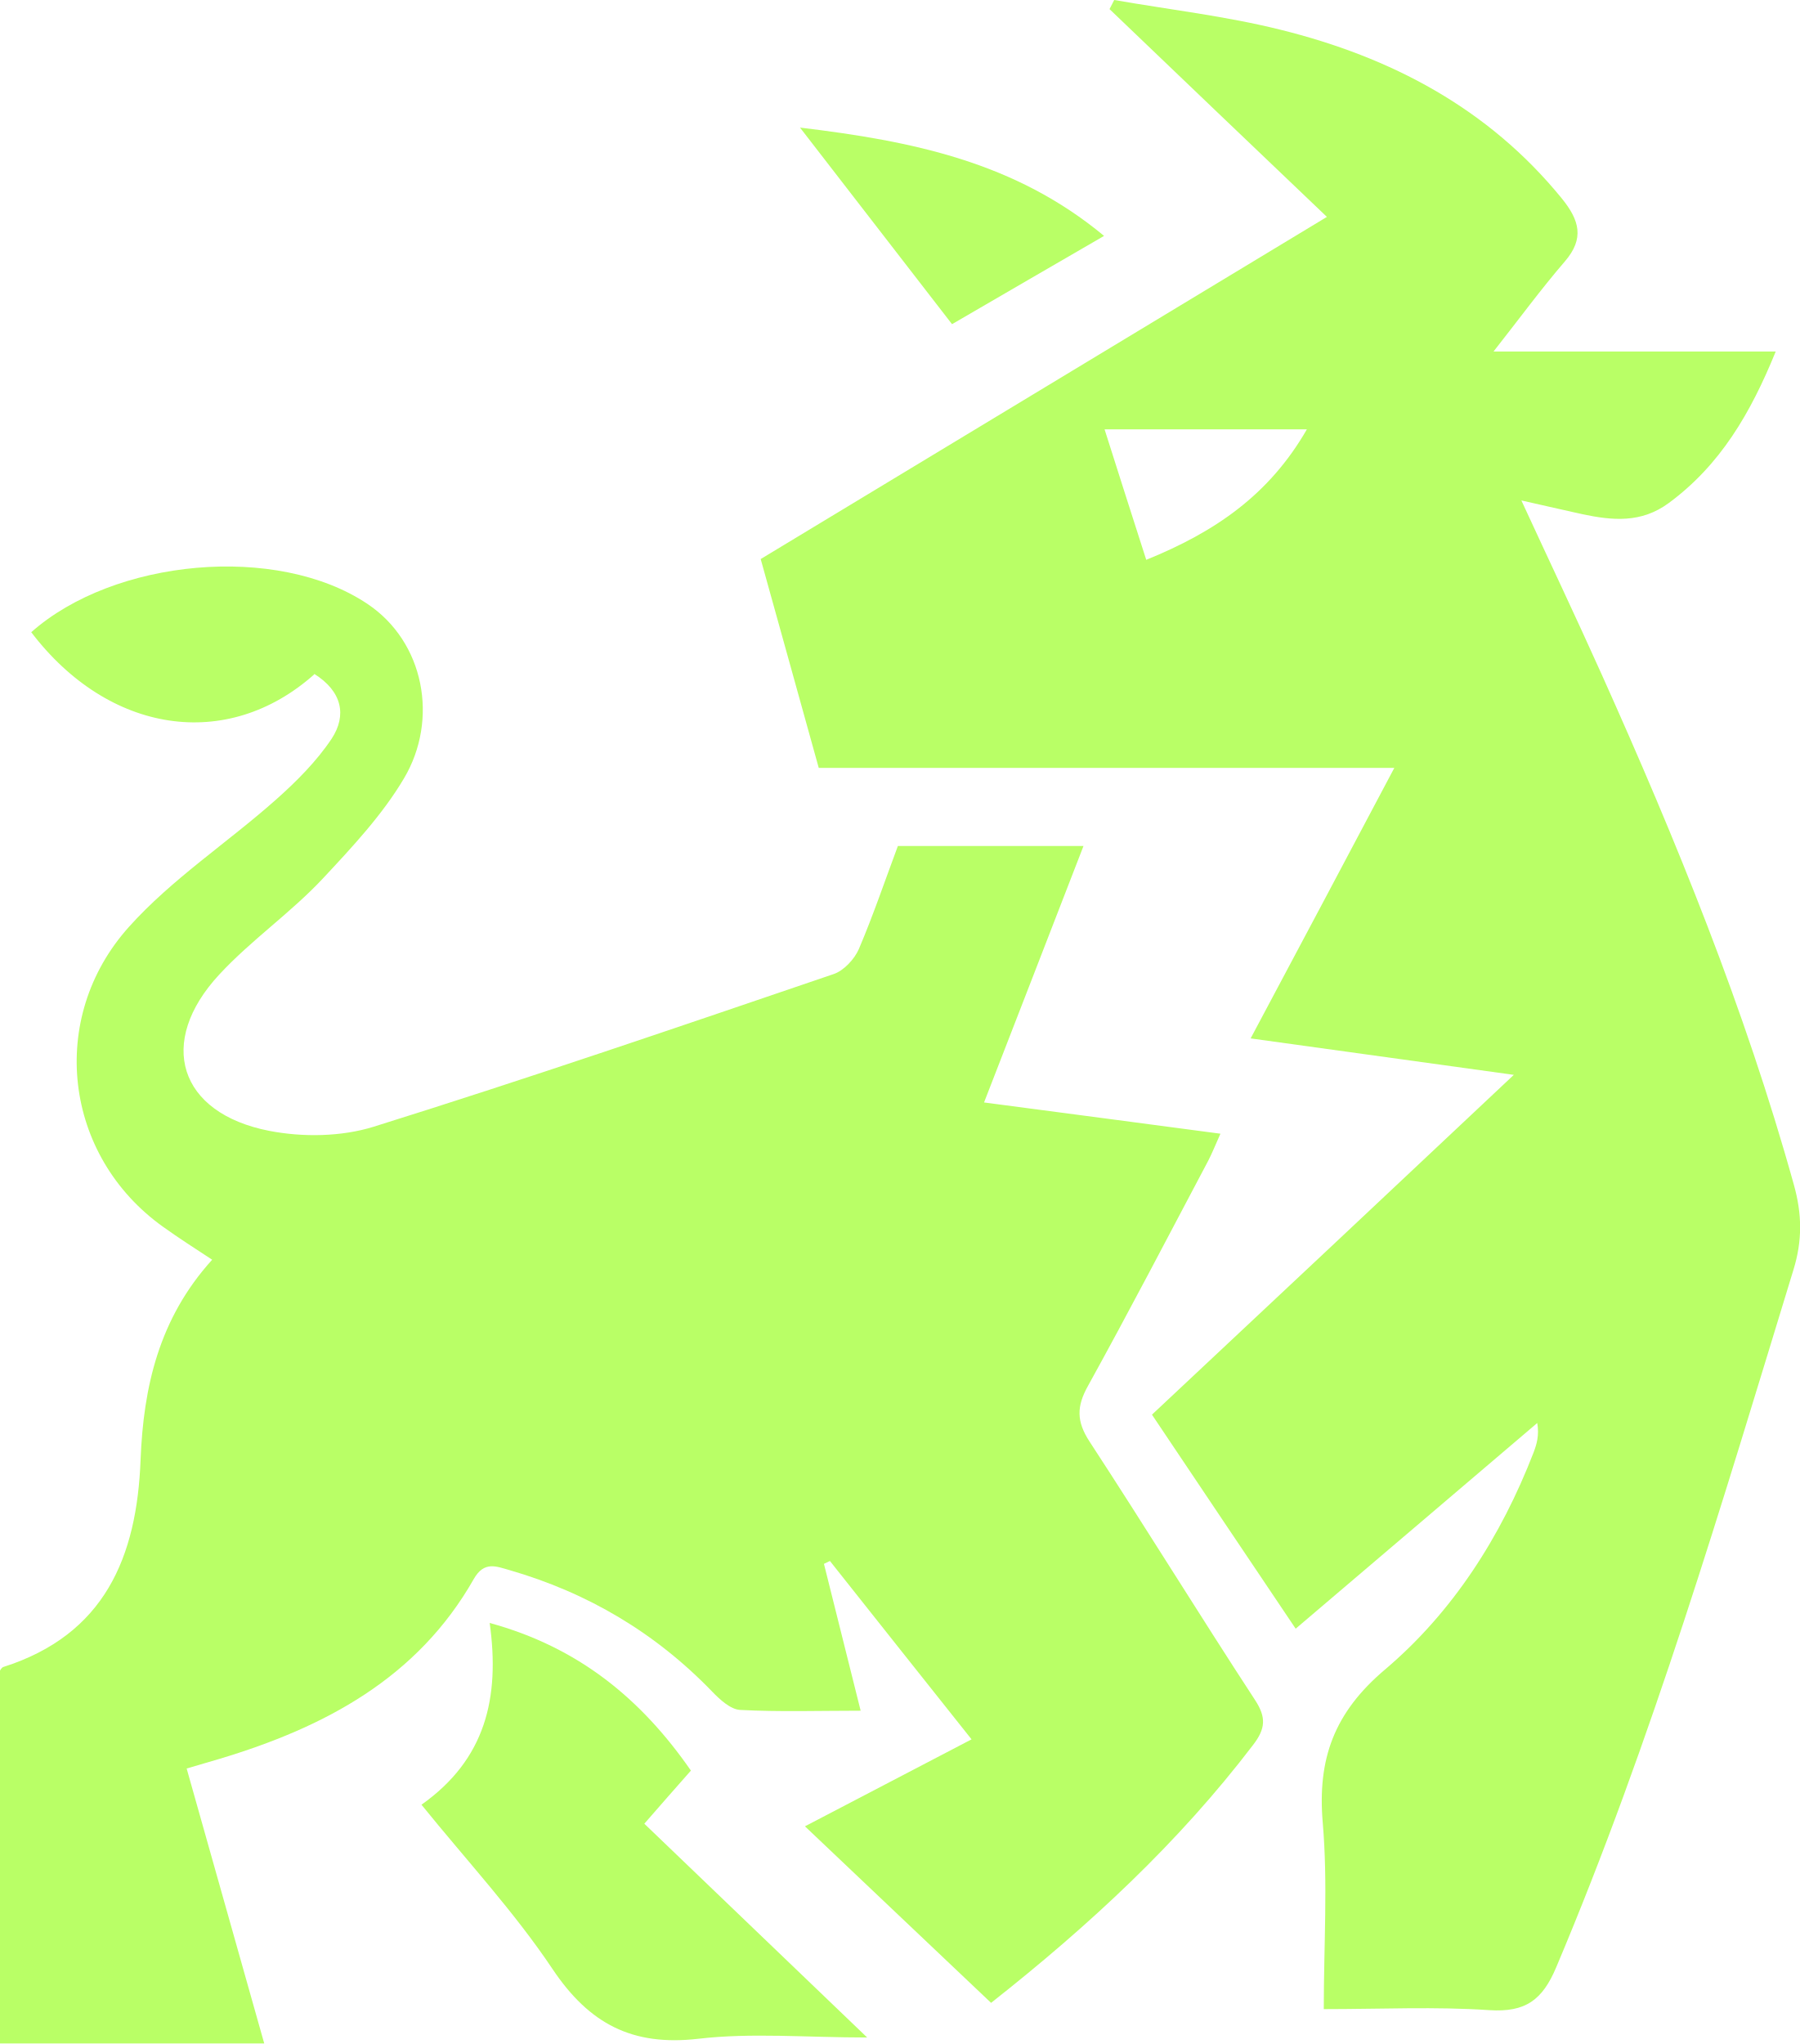
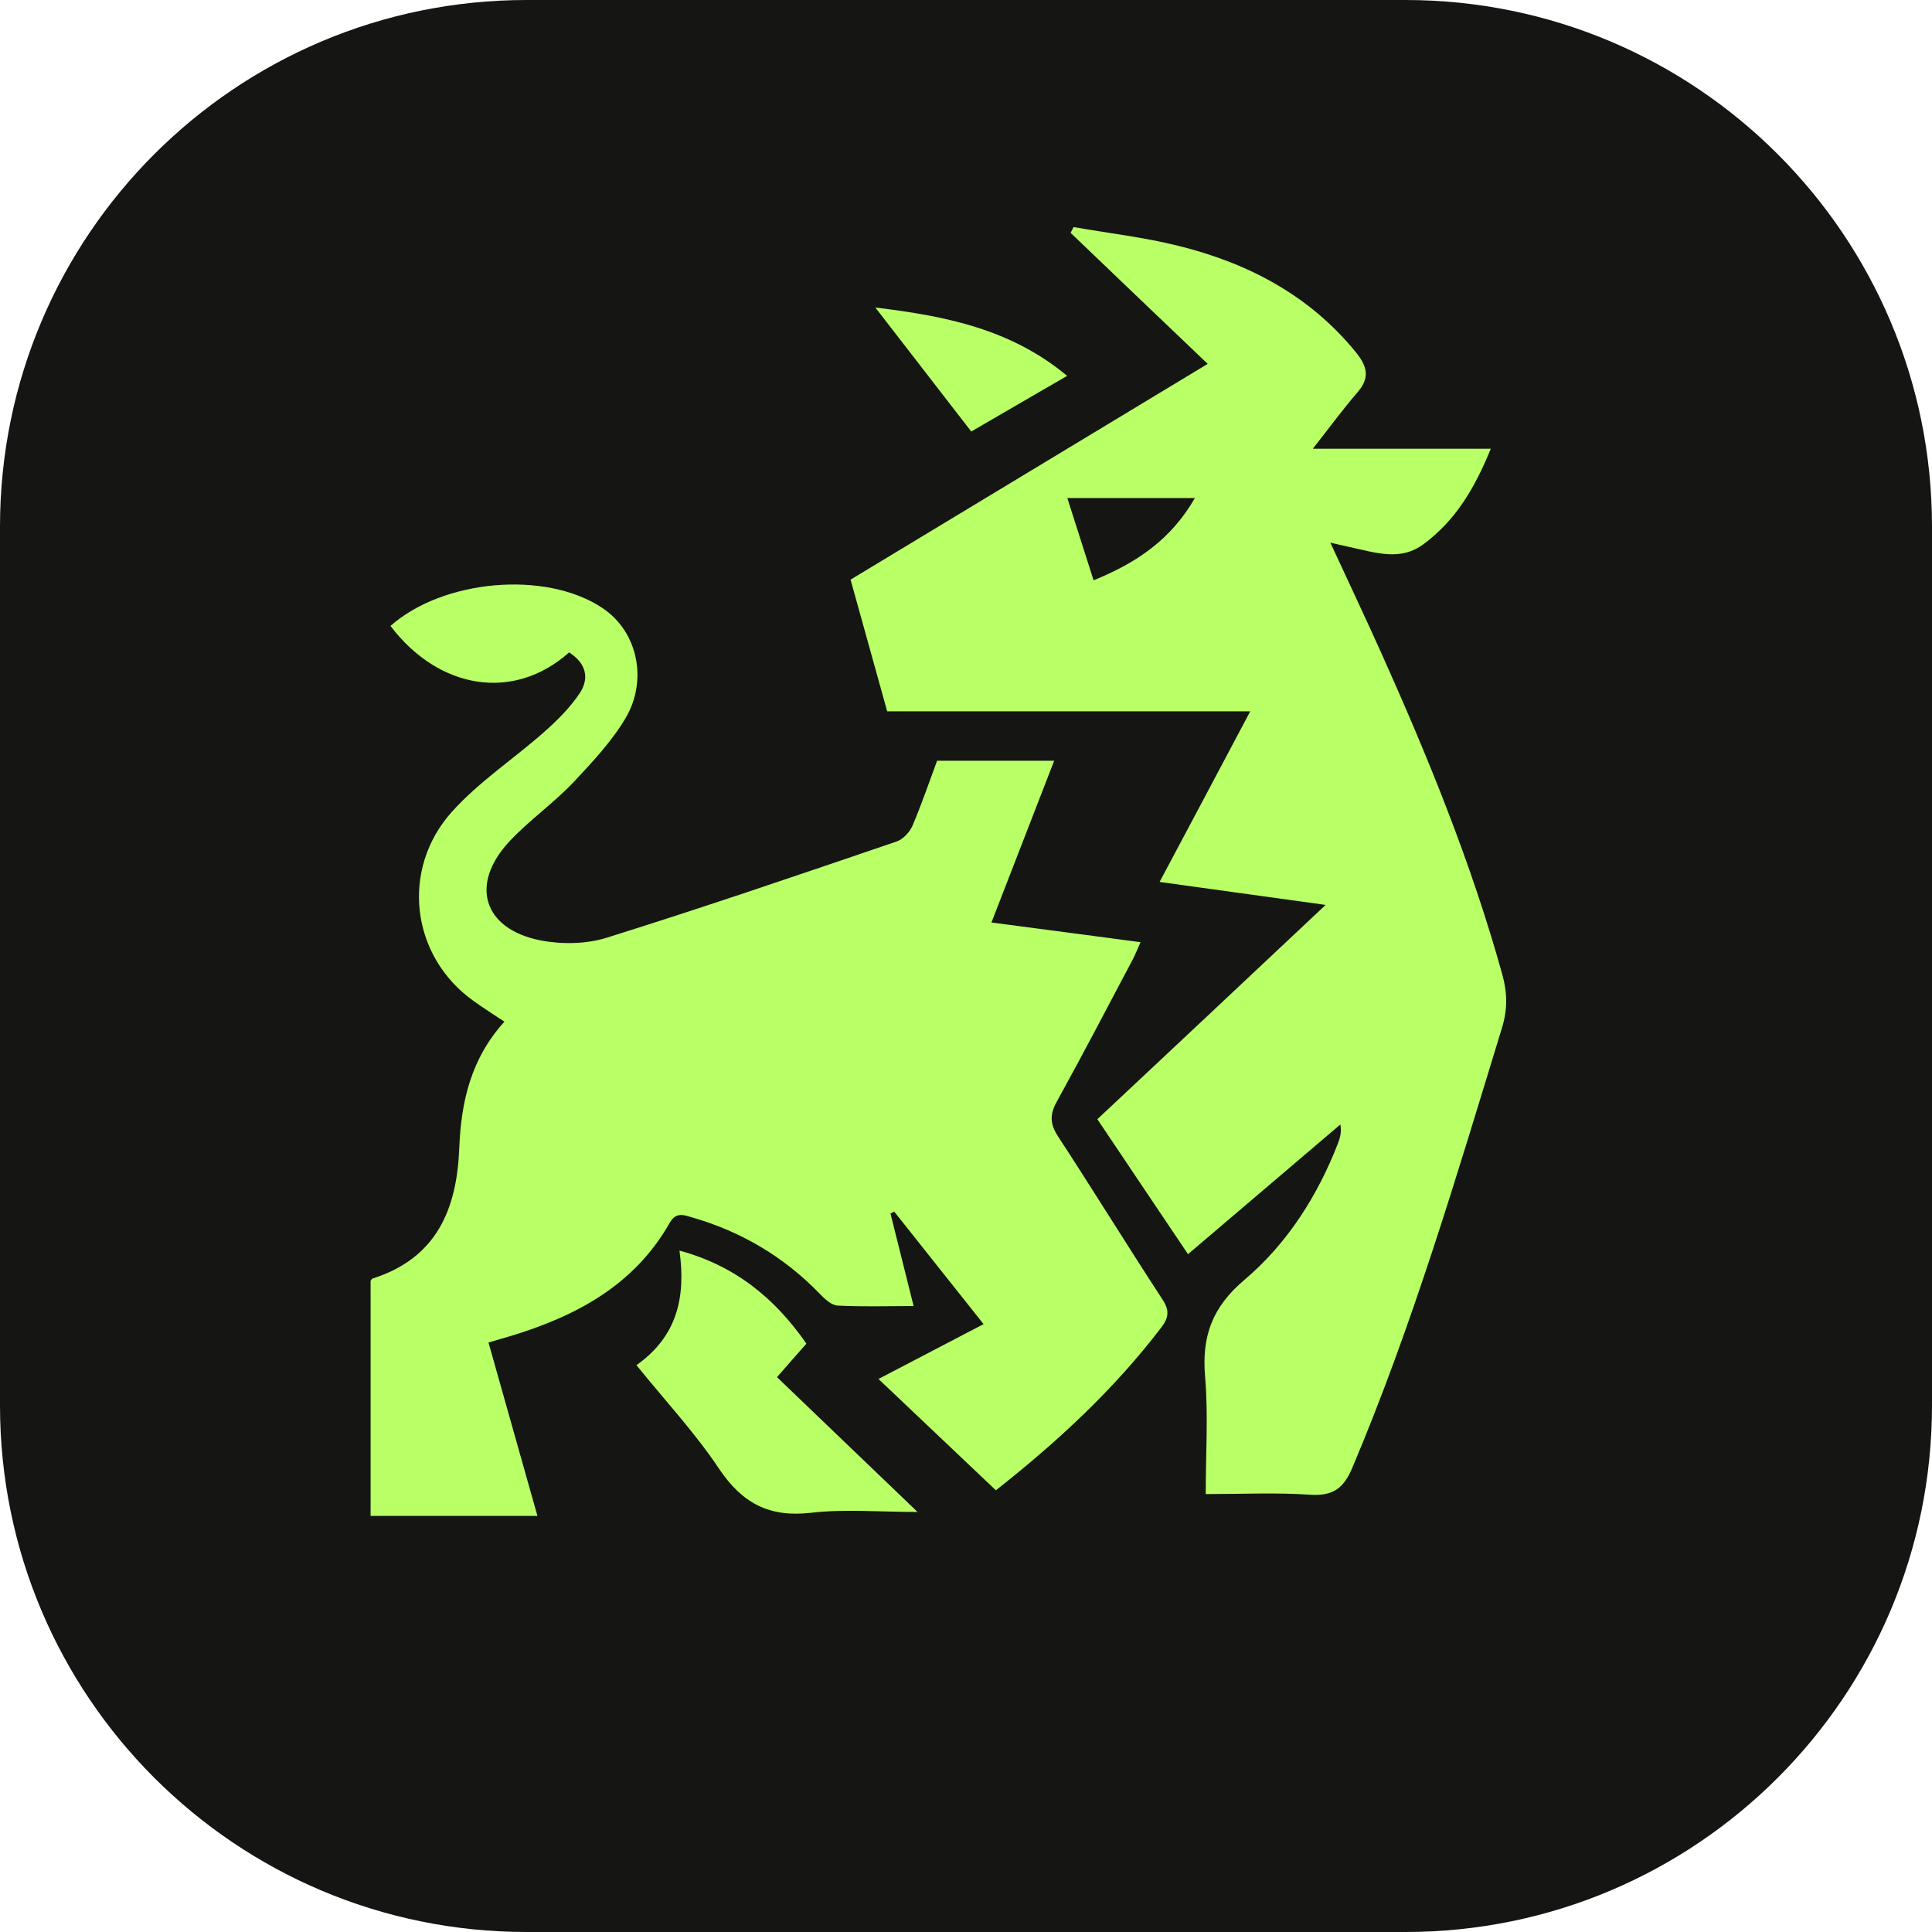
- <svg xmlns="http://www.w3.org/2000/svg" id="Layer_2" data-name="Layer 2" viewBox="0 0 69.14 78.5">
+ <svg xmlns="http://www.w3.org/2000/svg" id="Layer_2" data-name="Layer 2" viewBox="0 0 117.66 117.66">
  <defs>
    <style>
      .cls-1 {
+         fill: #151613;
+       }
+ 
+       .cls-2 {
        fill: #b9ff66;
      }
    </style>
  </defs>
  <g id="Layer_1-2" data-name="Layer 1">
+     <rect class="cls-1" width="117.66" height="117.66" rx="32.07" ry="32.07" />
    <g>
-       <path class="cls-1" d="M50.97,8.33c-2.88-2.75-5.62-5.36-8.35-7.98l.18-.35c2.13.37,4.29.62,6.38,1.14,4.24,1.05,7.99,3.01,10.82,6.49.67.83.87,1.53.11,2.41-.93,1.08-1.77,2.23-2.74,3.46h10.84c-.97,2.38-2.13,4.36-4.11,5.82-1.06.78-2.16.67-3.31.43-.73-.16-1.45-.33-2.35-.53,1.08,2.34,2.1,4.49,3.08,6.67,2.87,6.39,5.51,12.86,7.39,19.62.31,1.11.33,2.13-.02,3.26-2.76,9.02-5.43,18.07-9.11,26.78-.53,1.26-1.18,1.74-2.57,1.65-2.06-.14-4.14-.04-6.36-.04,0-2.47.16-4.83-.04-7.16-.21-2.45.44-4.23,2.39-5.88,2.61-2.21,4.46-5.11,5.71-8.34.12-.32.22-.65.14-1.13-3.06,2.6-6.11,5.21-9.28,7.9-1.84-2.74-3.66-5.44-5.52-8.22,4.6-4.31,9.14-8.57,13.9-13.05-3.48-.48-6.71-.93-10.11-1.4,1.85-3.47,3.64-6.84,5.52-10.39h-22.11c-1.17-4.22-1.06-3.81-2.23-8.02,7.23-4.37,14.42-8.71,21.75-13.14ZM44.03,21.5c2.64-1.07,4.72-2.49,6.17-5.01h-7.77c.54,1.7,1.04,3.27,1.6,5.01Z" />
-       <path class="cls-1" d="M12.07,25.9c-3.35,2.98-7.9,2.28-10.87-1.62,3.18-2.82,9.44-3.41,12.91-1.09,2.19,1.46,2.75,4.44,1.41,6.7-.82,1.39-1.98,2.63-3.1,3.83-1.24,1.33-2.77,2.38-4,3.71-2.41,2.6-1.56,5.32,1.92,6,1.29.25,2.77.23,4.02-.16,5.92-1.85,11.79-3.86,17.66-5.86.39-.13.8-.57.97-.96.55-1.29,1-2.62,1.5-3.96h7.13c-1.28,3.3-2.52,6.51-3.82,9.85,3.09.41,6.02.79,9.08,1.2-.18.4-.31.73-.47,1.04-1.53,2.89-3.04,5.79-4.62,8.65-.44.79-.44,1.36.06,2.13,2.15,3.29,4.21,6.64,6.36,9.93.44.67.4,1.11-.08,1.73-2.86,3.75-6.28,6.92-10.06,9.9-2.38-2.25-4.73-4.49-7.15-6.78,2.16-1.13,4.2-2.19,6.4-3.34-1.86-2.34-3.65-4.59-5.44-6.85l-.23.11c.46,1.84.92,3.67,1.41,5.64-1.6,0-3.12.05-4.63-.03-.37-.02-.78-.4-1.07-.7-2.18-2.26-4.78-3.8-7.79-4.67-.5-.14-.97-.36-1.37.34-2.17,3.82-5.74,5.7-9.77,6.91-.35.1-.71.21-1.26.37.99,3.5,1.97,6.97,2.98,10.56H0v-14.32s.06-.12.13-.14c3.89-1.24,5.13-4.22,5.27-7.96.11-2.78.7-5.42,2.75-7.68-.67-.44-1.28-.83-1.88-1.26-3.83-2.73-4.46-8.02-1.32-11.52,1.65-1.84,3.78-3.23,5.64-4.88.79-.7,1.57-1.48,2.15-2.35.59-.9.4-1.82-.67-2.49Z" />
-       <path class="cls-1" d="M16.19,69.31c2.46-1.74,3.02-4.1,2.62-6.98,3.4.93,5.81,2.9,7.73,5.67-.59.67-1.15,1.3-1.79,2.04,2.8,2.68,5.55,5.33,8.56,8.21-2.36,0-4.45-.19-6.49.05-2.53.29-4.18-.57-5.59-2.67-1.47-2.2-3.3-4.17-5.04-6.32Z" />
-       <path class="cls-1" d="M36.57,12.45c-1.91-2.47-3.8-4.91-5.84-7.55,4.33.52,8.26,1.32,11.68,4.16-2.01,1.16-3.89,2.26-5.84,3.39Z" />
+       <path class="cls-2" d="M73.55,22.16c-2.88-2.75-5.62-5.36-8.35-7.98l.18-.35c2.13.37,4.29.62,6.38,1.14,4.24,1.05,7.99,3.01,10.82,6.49.67.83.87,1.53.11,2.41-.93,1.08-1.77,2.23-2.74,3.46h10.84c-.97,2.38-2.13,4.36-4.11,5.82-1.06.78-2.16.67-3.31.43-.73-.16-1.45-.33-2.35-.53,1.08,2.34,2.1,4.49,3.08,6.67,2.87,6.39,5.51,12.86,7.39,19.62.31,1.11.33,2.13-.02,3.26-2.76,9.02-5.43,18.07-9.11,26.78-.53,1.26-1.18,1.74-2.57,1.65-2.06-.14-4.14-.04-6.36-.04,0-2.47.16-4.83-.04-7.16-.21-2.45.44-4.23,2.39-5.88,2.61-2.21,4.46-5.11,5.71-8.34.12-.32.22-.65.14-1.13-3.06,2.6-6.11,5.21-9.28,7.9-1.84-2.74-3.66-5.44-5.52-8.22,4.6-4.31,9.14-8.57,13.9-13.05-3.48-.48-6.71-.93-10.11-1.4,1.85-3.47,3.64-6.84,5.52-10.39h-22.11c-1.17-4.22-1.06-3.81-2.23-8.02,7.23-4.37,14.42-8.71,21.75-13.14ZM66.6,35.34c2.64-1.07,4.72-2.49,6.17-5.01h-7.77c.54,1.7,1.04,3.27,1.6,5.01Z" />
+       <path class="cls-2" d="M34.65,39.74c-3.35,2.98-7.9,2.28-10.87-1.62,3.18-2.82,9.44-3.41,12.91-1.09,2.19,1.46,2.75,4.44,1.41,6.7-.82,1.39-1.98,2.63-3.1,3.83-1.24,1.33-2.77,2.38-4,3.71-2.41,2.6-1.56,5.32,1.92,6,1.29.25,2.77.23,4.02-.16,5.92-1.85,11.79-3.86,17.66-5.86.39-.13.8-.57.97-.96.55-1.29,1-2.62,1.5-3.96h7.13c-1.28,3.3-2.52,6.51-3.82,9.85,3.09.41,6.02.79,9.08,1.2-.18.4-.31.73-.47,1.04-1.53,2.89-3.04,5.79-4.62,8.65-.44.79-.44,1.36.06,2.13,2.15,3.29,4.21,6.64,6.36,9.93.44.67.4,1.11-.08,1.73-2.86,3.75-6.28,6.92-10.06,9.9-2.38-2.25-4.73-4.49-7.15-6.78,2.16-1.13,4.2-2.19,6.4-3.34-1.86-2.34-3.65-4.59-5.44-6.85l-.23.11c.46,1.84.92,3.67,1.41,5.64-1.6,0-3.12.05-4.63-.03-.37-.02-.78-.4-1.07-.7-2.18-2.26-4.78-3.8-7.79-4.67-.5-.14-.97-.36-1.37.34-2.17,3.82-5.74,5.7-9.77,6.91-.35.1-.71.21-1.26.37.99,3.5,1.97,6.97,2.98,10.56h-10.16v-14.32s.06-.12.13-.14c3.89-1.24,5.13-4.22,5.27-7.96.11-2.78.7-5.42,2.75-7.68-.67-.44-1.28-.83-1.88-1.26-3.83-2.73-4.46-8.02-1.32-11.52,1.65-1.84,3.78-3.23,5.64-4.88.79-.7,1.57-1.48,2.15-2.35.59-.9.4-1.82-.67-2.49Z" />
+       <path class="cls-2" d="M38.76,83.14c2.46-1.74,3.02-4.1,2.62-6.98,3.4.93,5.81,2.9,7.73,5.67-.59.67-1.15,1.3-1.79,2.04,2.8,2.68,5.55,5.33,8.56,8.21-2.36,0-4.45-.19-6.49.05-2.53.29-4.18-.57-5.59-2.67-1.47-2.2-3.3-4.17-5.04-6.32Z" />
+       <path class="cls-2" d="M59.15,26.28c-1.91-2.47-3.8-4.91-5.84-7.55,4.33.52,8.26,1.32,11.68,4.16-2.01,1.16-3.89,2.26-5.84,3.39Z" />
    </g>
  </g>
</svg>
